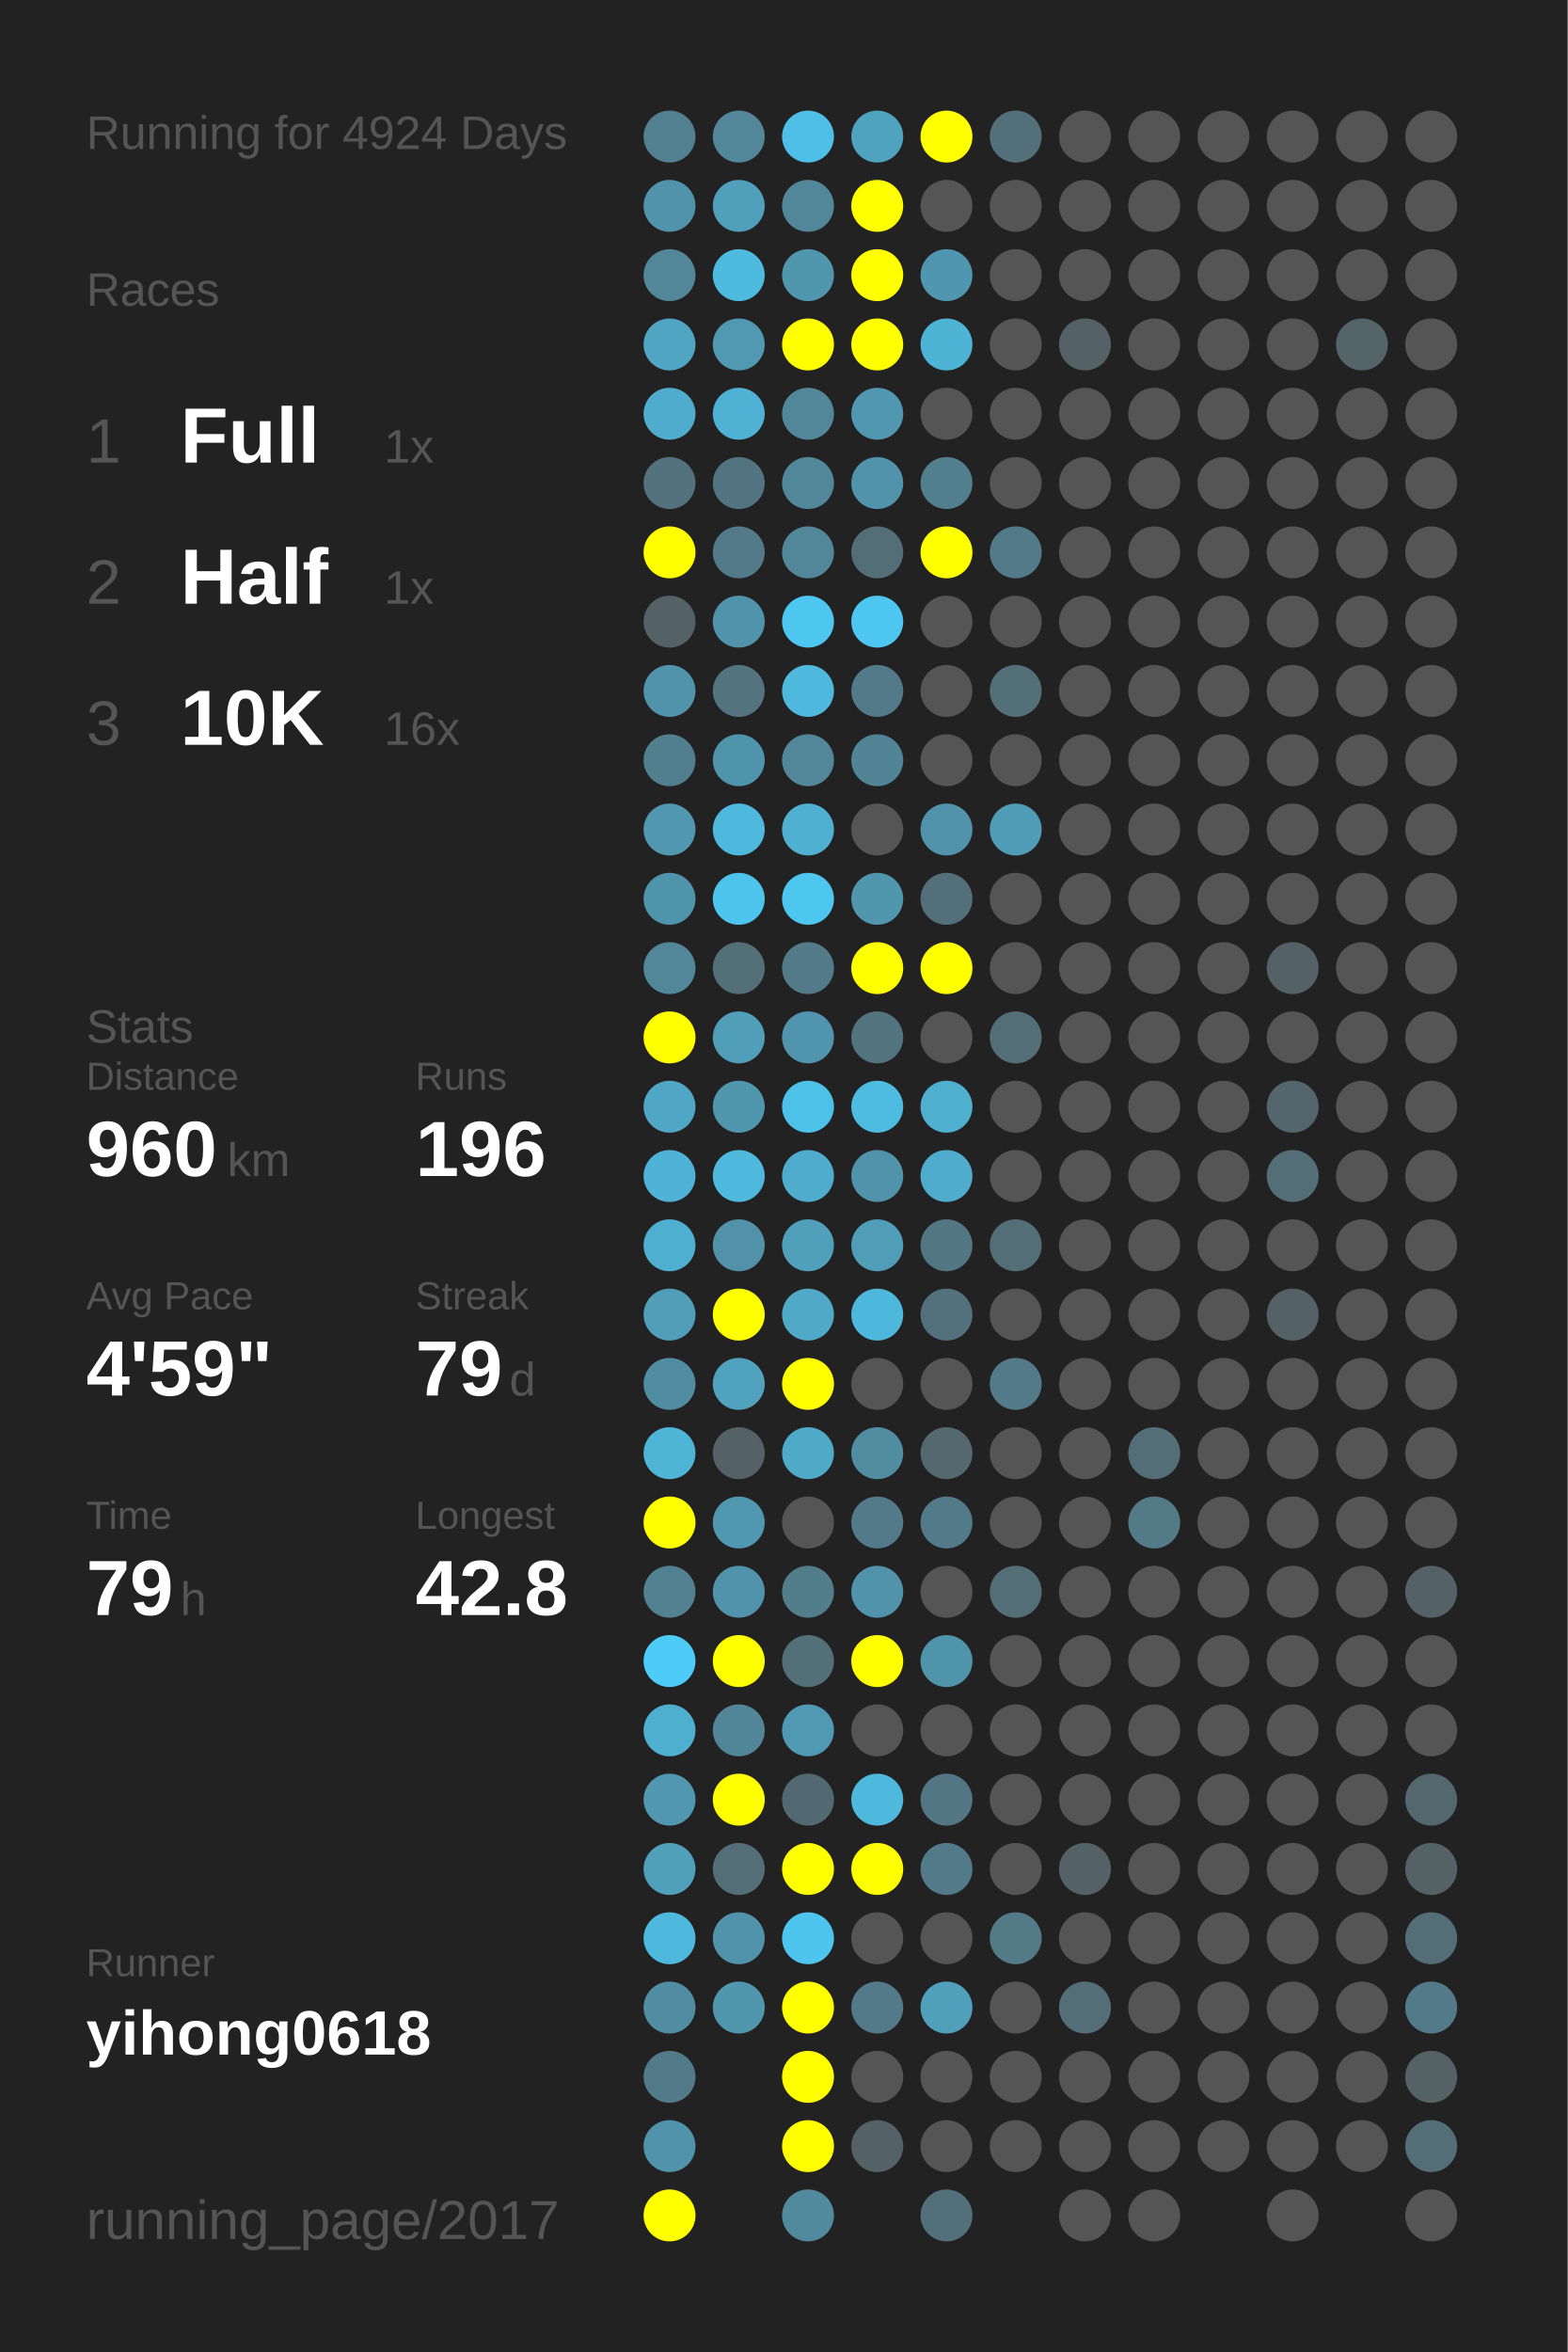
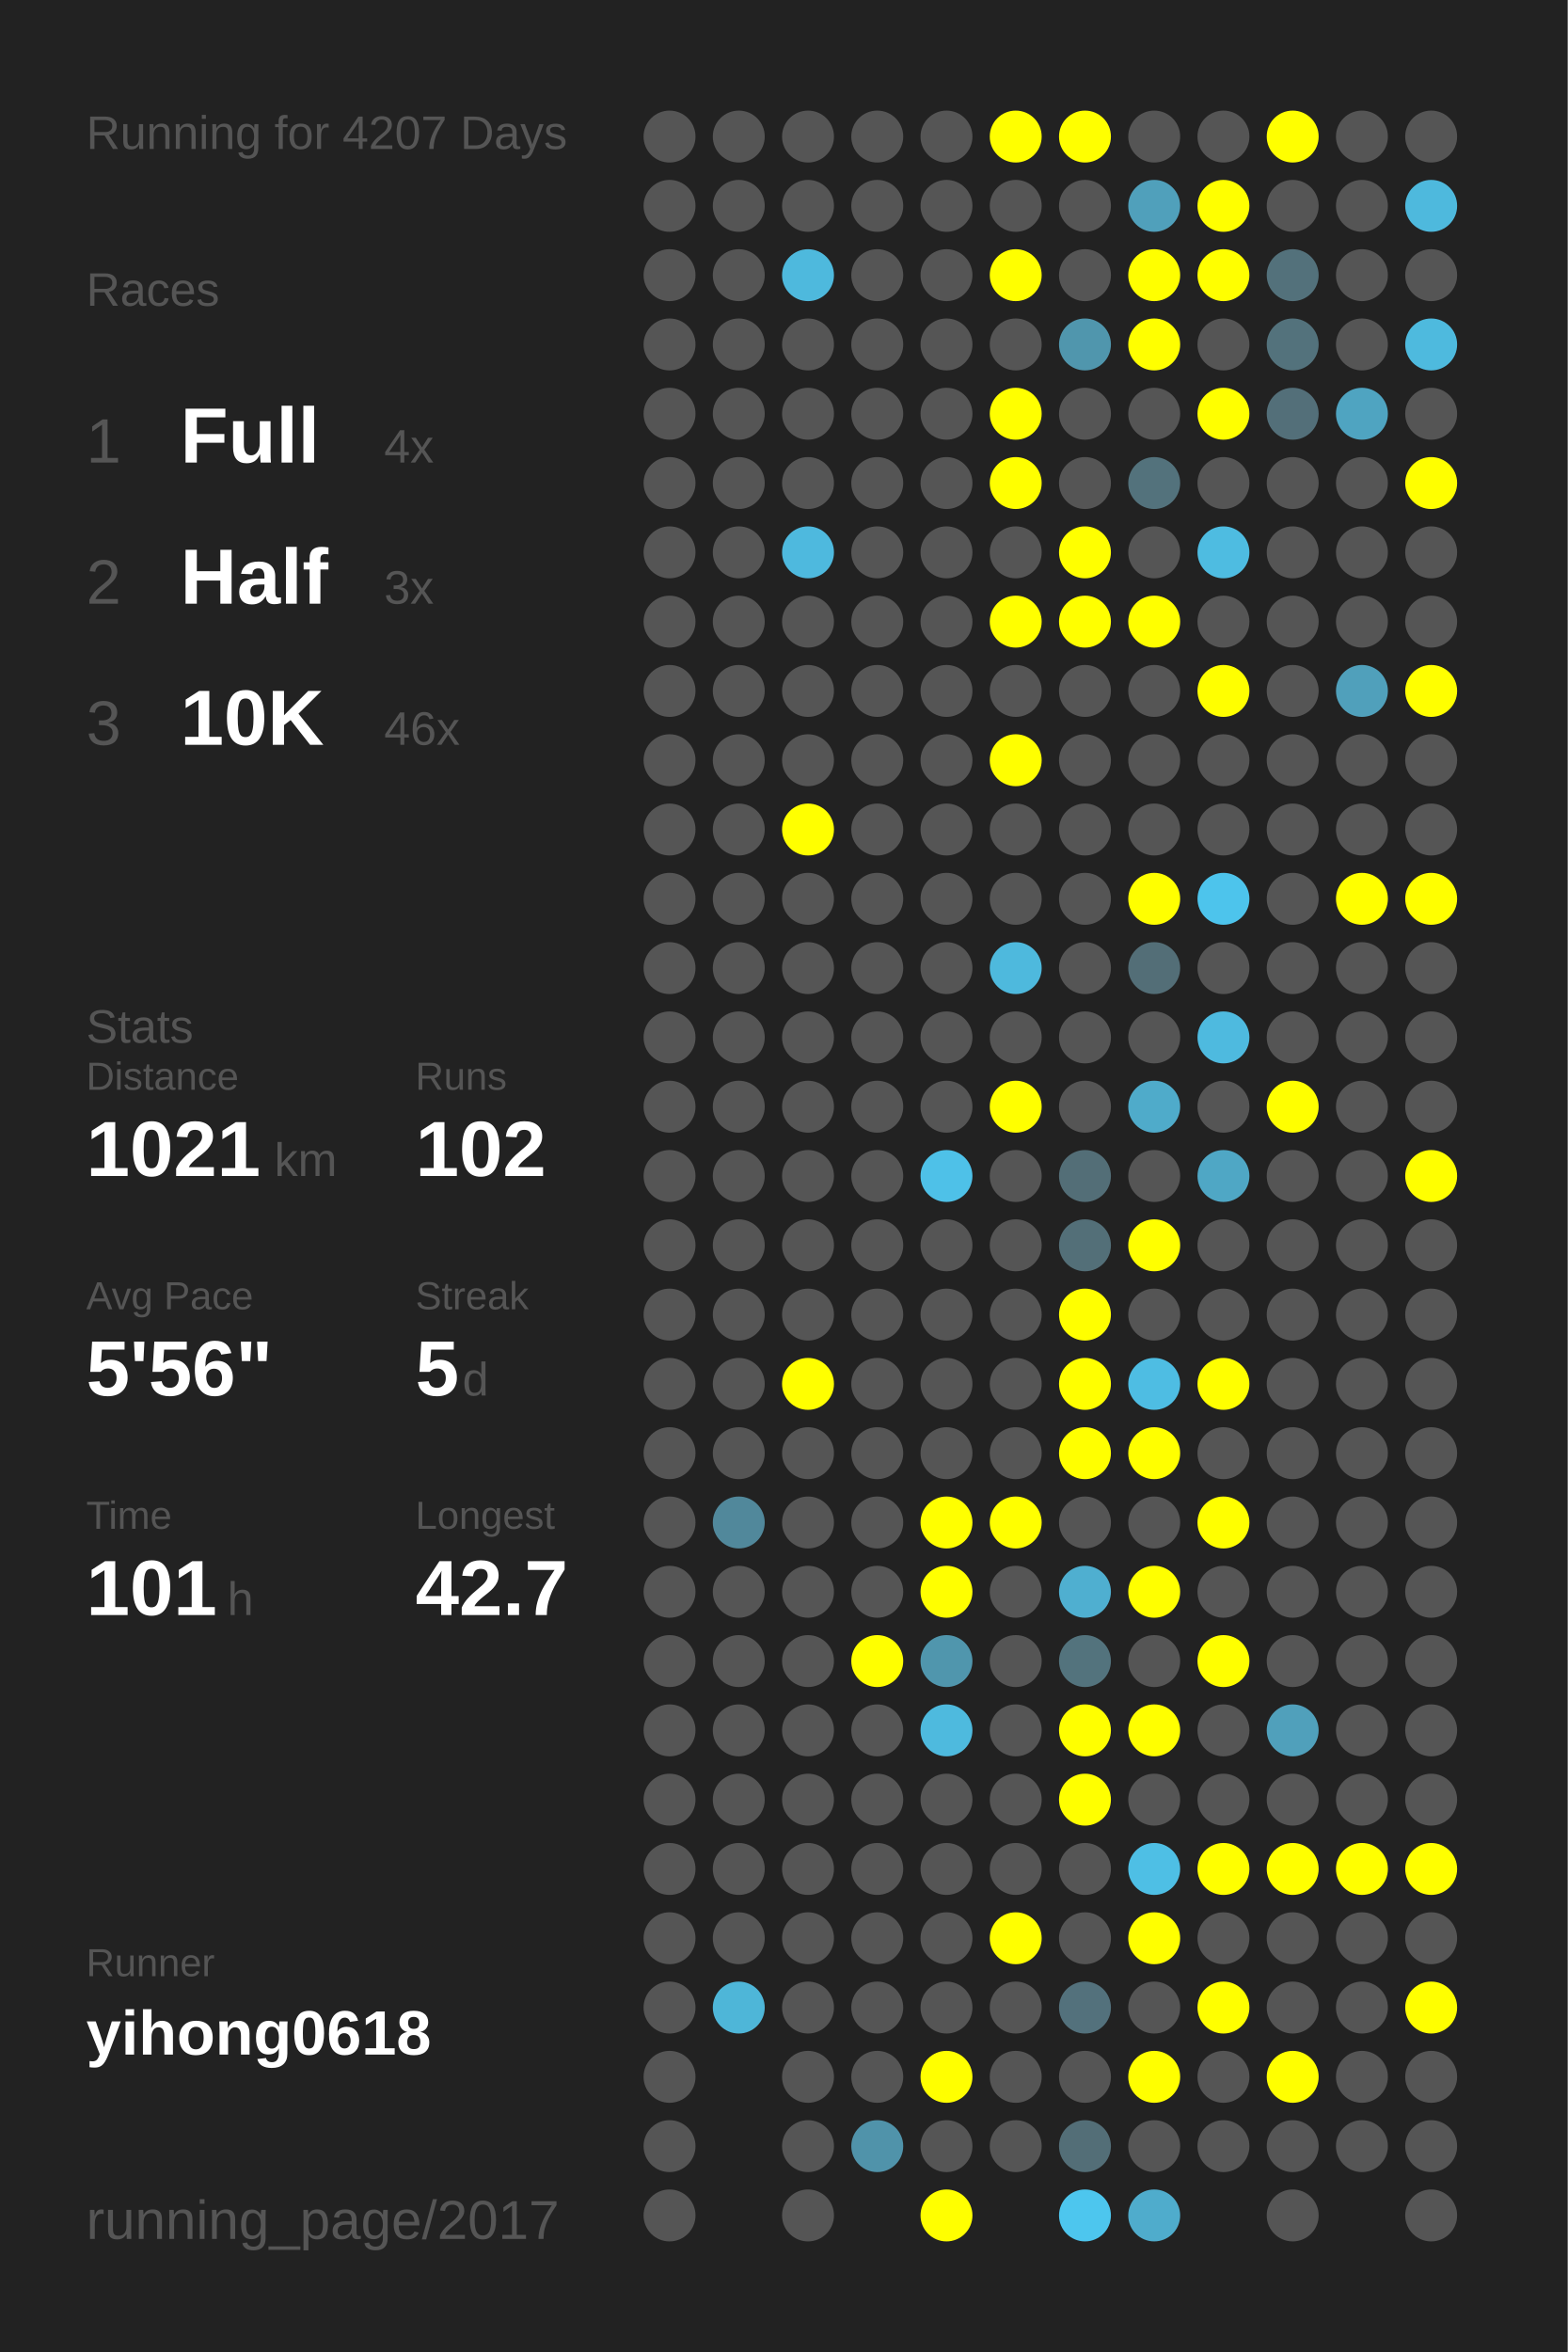
<svg xmlns="http://www.w3.org/2000/svg" baseProfile="full" height="300mm" version="1.1" viewBox="0,0,200,300" width="200mm">
  <defs />
  <rect fill="#222222" height="300" width="200" x="0" y="0" />
-   <text fill="#555555" style="font-size:6px; font-family:Arial;" x="11" y="19">Running for 4924 Days</text>
+   <text fill="#555555" style="font-size:6px; font-family:Arial;" x="11" y="19">Running for 4207 Days</text>
  <text fill="#555555" style="font-size:6px; font-family:Arial;" x="11" y="39">Races</text>
  <text fill="#555555" style="font-size:8px; font-family:Arial;" x="11" y="59">1</text>
  <text fill="#FFFFFF" style="font-size:10px; font-family:Arial; font-weight:bold;" x="23" y="59">Full</text>
-   <text fill="#555555" style="font-size:6px; font-family:Arial;" x="49" y="59">1x</text>
+   <text fill="#555555" style="font-size:6px; font-family:Arial;" x="49" y="59">4x</text>
  <text fill="#555555" style="font-size:8px; font-family:Arial;" x="11" y="77">2</text>
  <text fill="#FFFFFF" style="font-size:10px; font-family:Arial; font-weight:bold;" x="23" y="77">Half</text>
-   <text fill="#555555" style="font-size:6px; font-family:Arial;" x="49" y="77">1x</text>
+   <text fill="#555555" style="font-size:6px; font-family:Arial;" x="49" y="77">3x</text>
  <text fill="#555555" style="font-size:8px; font-family:Arial;" x="11" y="95">3</text>
  <text fill="#FFFFFF" style="font-size:10px; font-family:Arial; font-weight:bold;" x="23" y="95">10K</text>
-   <text fill="#555555" style="font-size:6px; font-family:Arial;" x="49" y="95">16x</text>
+   <text fill="#555555" style="font-size:6px; font-family:Arial;" x="49" y="95">46x</text>
  <text fill="#555555" style="font-size:6px; font-family:Arial;" x="11" y="133">Stats</text>
  <text fill="#555555" style="font-size:5px; font-family:Arial;" x="11" y="139">Distance</text>
-   <text fill="#FFFFFF" style="font-size:10px; font-family:Arial; font-weight:bold;" x="11" y="150">960</text>
-   <text fill="#555555" style="font-size:6px; font-family:Arial;" x="29" y="150">km</text>
+   <text fill="#FFFFFF" style="font-size:10px; font-family:Arial; font-weight:bold;" x="11" y="150">1021</text>
+   <text fill="#555555" style="font-size:6px; font-family:Arial;" x="35" y="150">km</text>
  <text fill="#555555" style="font-size:5px; font-family:Arial;" x="53" y="139">Runs</text>
-   <text fill="#FFFFFF" style="font-size:10px; font-family:Arial; font-weight:bold;" x="53" y="150">196</text>
+   <text fill="#FFFFFF" style="font-size:10px; font-family:Arial; font-weight:bold;" x="53" y="150">102</text>
  <text fill="#555555" style="font-size:5px; font-family:Arial;" x="11" y="167">Avg Pace</text>
-   <text fill="#FFFFFF" style="font-size:10px; font-family:Arial; font-weight:bold;" x="11" y="178">4'59"</text>
+   <text fill="#FFFFFF" style="font-size:10px; font-family:Arial; font-weight:bold;" x="11" y="178">5'56"</text>
  <text fill="#555555" style="font-size:5px; font-family:Arial;" x="53" y="167">Streak</text>
-   <text fill="#FFFFFF" style="font-size:10px; font-family:Arial; font-weight:bold;" x="53" y="178">79</text>
-   <text fill="#555555" style="font-size:6px; font-family:Arial;" x="65" y="178">d</text>
+   <text fill="#FFFFFF" style="font-size:10px; font-family:Arial; font-weight:bold;" x="53" y="178">5</text>
+   <text fill="#555555" style="font-size:6px; font-family:Arial;" x="59" y="178">d</text>
  <text fill="#555555" style="font-size:5px; font-family:Arial;" x="11" y="195">Time</text>
-   <text fill="#FFFFFF" style="font-size:10px; font-family:Arial; font-weight:bold;" x="11" y="206">79</text>
-   <text fill="#555555" style="font-size:6px; font-family:Arial;" x="23" y="206">h</text>
+   <text fill="#FFFFFF" style="font-size:10px; font-family:Arial; font-weight:bold;" x="11" y="206">101</text>
+   <text fill="#555555" style="font-size:6px; font-family:Arial;" x="29" y="206">h</text>
  <text fill="#555555" style="font-size:5px; font-family:Arial;" x="53" y="195">Longest</text>
-   <text fill="#FFFFFF" style="font-size:10px; font-family:Arial; font-weight:bold;" x="53" y="206">42.8</text>
+   <text fill="#FFFFFF" style="font-size:10px; font-family:Arial; font-weight:bold;" x="53" y="206">42.7</text>
  <text fill="#555555" style="font-size:5px; font-family:Arial;" x="11" y="252.065">Runner</text>
  <text fill="#FFFFFF" style="font-size:8px; font-family:Arial; font-weight:bold;" x="11" y="262.065">yihong0618</text>
  <text fill="#555555" style="font-size:7px; font-family:Arial;" x="11" y="285.581">running_page/2017</text>
-   <circle cx="85.417" cy="17.419" fill="#528090" r="3.312" />
-   <circle cx="85.417" cy="26.258" fill="#5093aa" r="3.312" />
-   <circle cx="85.417" cy="35.097" fill="#518799" r="3.312" />
-   <circle cx="85.417" cy="43.935" fill="#4fa5c2" r="3.312" />
-   <circle cx="85.417" cy="52.774" fill="#4faccc" r="3.312" />
-   <circle cx="85.417" cy="61.613" fill="#53727d" r="3.312" />
-   <circle cx="85.417" cy="70.452" fill="#FFFF00" r="3.312" />
-   <circle cx="85.417" cy="79.29" fill="#546166" r="3.312" />
-   <circle cx="85.417" cy="88.129" fill="#5093aa" r="3.312" />
-   <circle cx="85.417" cy="96.968" fill="#527f8e" r="3.312" />
-   <circle cx="85.417" cy="105.806" fill="#5097af" r="3.312" />
-   <circle cx="85.417" cy="114.645" fill="#5094ab" r="3.312" />
-   <circle cx="85.417" cy="123.484" fill="#518799" r="3.312" />
-   <circle cx="85.417" cy="132.323" fill="#FFFF00" r="3.312" />
-   <circle cx="85.417" cy="141.161" fill="#4fa7c5" r="3.312" />
-   <circle cx="85.417" cy="150" fill="#4eb3d6" r="3.312" />
-   <circle cx="85.417" cy="158.839" fill="#4fafd0" r="3.312" />
-   <circle cx="85.417" cy="167.677" fill="#509eb8" r="3.312" />
-   <circle cx="85.417" cy="176.516" fill="#518da2" r="3.312" />
-   <circle cx="85.417" cy="185.355" fill="#4eb5d7" r="3.312" />
-   <circle cx="85.417" cy="194.194" fill="#FFFF00" r="3.312" />
-   <circle cx="85.417" cy="203.032" fill="#528191" r="3.312" />
-   <circle cx="85.417" cy="211.871" fill="#4dccf8" r="3.312" />
-   <circle cx="85.417" cy="220.71" fill="#4fafcf" r="3.312" />
-   <circle cx="85.417" cy="229.548" fill="#5097af" r="3.312" />
-   <circle cx="85.417" cy="238.387" fill="#50a0bb" r="3.312" />
-   <circle cx="85.417" cy="247.226" fill="#4eb9dd" r="3.312" />
-   <circle cx="85.417" cy="256.065" fill="#518da2" r="3.312" />
-   <circle cx="85.417" cy="264.903" fill="#527a88" r="3.312" />
-   <circle cx="85.417" cy="273.742" fill="#5093aa" r="3.312" />
-   <circle cx="85.417" cy="282.581" fill="#FFFF00" r="3.312" />
-   <circle cx="94.25" cy="17.419" fill="#518799" r="3.312" />
-   <circle cx="94.25" cy="26.258" fill="#50a0bb" r="3.312" />
-   <circle cx="94.25" cy="35.097" fill="#4ebade" r="3.312" />
-   <circle cx="94.25" cy="43.935" fill="#5099b1" r="3.312" />
-   <circle cx="94.25" cy="52.774" fill="#4fb1d3" r="3.312" />
-   <circle cx="94.25" cy="61.613" fill="#527480" r="3.312" />
-   <circle cx="94.25" cy="70.452" fill="#527a88" r="3.312" />
-   <circle cx="94.25" cy="79.29" fill="#5093aa" r="3.312" />
-   <circle cx="94.25" cy="88.129" fill="#53737e" r="3.312" />
-   <circle cx="94.25" cy="96.968" fill="#5094ab" r="3.312" />
-   <circle cx="94.25" cy="105.806" fill="#4eb9dd" r="3.312" />
-   <circle cx="94.25" cy="114.645" fill="#4dc4ec" r="3.312" />
-   <circle cx="94.25" cy="123.484" fill="#536f78" r="3.312" />
-   <circle cx="94.25" cy="132.323" fill="#509eb8" r="3.312" />
-   <circle cx="94.25" cy="141.161" fill="#5097ae" r="3.312" />
-   <circle cx="94.25" cy="150" fill="#4eb9dd" r="3.312" />
-   <circle cx="94.25" cy="158.839" fill="#5192a8" r="3.312" />
-   <circle cx="94.25" cy="167.677" fill="#FFFF00" r="3.312" />
-   <circle cx="94.25" cy="176.516" fill="#50a2be" r="3.312" />
-   <circle cx="94.25" cy="185.355" fill="#546166" r="3.312" />
-   <circle cx="94.25" cy="194.194" fill="#5097b0" r="3.312" />
-   <circle cx="94.25" cy="203.032" fill="#5093aa" r="3.312" />
-   <circle cx="94.25" cy="211.871" fill="#FFFF00" r="3.312" />
-   <circle cx="94.25" cy="220.71" fill="#518698" r="3.312" />
-   <circle cx="94.25" cy="229.548" fill="#FFFF00" r="3.312" />
-   <circle cx="94.25" cy="238.387" fill="#536e77" r="3.312" />
-   <circle cx="94.25" cy="247.226" fill="#5093aa" r="3.312" />
-   <circle cx="94.25" cy="256.065" fill="#5096ad" r="3.312" />
-   <circle cx="103.083" cy="17.419" fill="#4ebfe6" r="3.312" />
-   <circle cx="103.083" cy="26.258" fill="#518799" r="3.312" />
-   <circle cx="103.083" cy="35.097" fill="#5096ad" r="3.312" />
-   <circle cx="103.083" cy="43.935" fill="#FFFF00" r="3.312" />
-   <circle cx="103.083" cy="52.774" fill="#518799" r="3.312" />
-   <circle cx="103.083" cy="61.613" fill="#518799" r="3.312" />
-   <circle cx="103.083" cy="70.452" fill="#518799" r="3.312" />
-   <circle cx="103.083" cy="79.29" fill="#4dc7f0" r="3.312" />
-   <circle cx="103.083" cy="88.129" fill="#4eb9dd" r="3.312" />
-   <circle cx="103.083" cy="96.968" fill="#518799" r="3.312" />
-   <circle cx="103.083" cy="105.806" fill="#4fb0d1" r="3.312" />
-   <circle cx="103.083" cy="114.645" fill="#4dc7f0" r="3.312" />
-   <circle cx="103.083" cy="123.484" fill="#527a88" r="3.312" />
-   <circle cx="103.083" cy="132.323" fill="#5095ad" r="3.312" />
-   <circle cx="103.083" cy="141.161" fill="#4dc2e9" r="3.312" />
-   <circle cx="103.083" cy="150" fill="#4faccc" r="3.312" />
-   <circle cx="103.083" cy="158.839" fill="#50a0bb" r="3.312" />
-   <circle cx="103.083" cy="167.677" fill="#4fa9c7" r="3.312" />
+   <circle cx="85.417" cy="17.419" fill="#555555" r="3.312" />
+   <circle cx="85.417" cy="26.258" fill="#555555" r="3.312" />
+   <circle cx="85.417" cy="35.097" fill="#555555" r="3.312" />
+   <circle cx="85.417" cy="43.935" fill="#555555" r="3.312" />
+   <circle cx="85.417" cy="52.774" fill="#555555" r="3.312" />
+   <circle cx="85.417" cy="61.613" fill="#555555" r="3.312" />
+   <circle cx="85.417" cy="70.452" fill="#555555" r="3.312" />
+   <circle cx="85.417" cy="79.29" fill="#555555" r="3.312" />
+   <circle cx="85.417" cy="88.129" fill="#555555" r="3.312" />
+   <circle cx="85.417" cy="96.968" fill="#555555" r="3.312" />
+   <circle cx="85.417" cy="105.806" fill="#555555" r="3.312" />
+   <circle cx="85.417" cy="114.645" fill="#555555" r="3.312" />
+   <circle cx="85.417" cy="123.484" fill="#555555" r="3.312" />
+   <circle cx="85.417" cy="132.323" fill="#555555" r="3.312" />
+   <circle cx="85.417" cy="141.161" fill="#555555" r="3.312" />
+   <circle cx="85.417" cy="150" fill="#555555" r="3.312" />
+   <circle cx="85.417" cy="158.839" fill="#555555" r="3.312" />
+   <circle cx="85.417" cy="167.677" fill="#555555" r="3.312" />
+   <circle cx="85.417" cy="176.516" fill="#555555" r="3.312" />
+   <circle cx="85.417" cy="185.355" fill="#555555" r="3.312" />
+   <circle cx="85.417" cy="194.194" fill="#555555" r="3.312" />
+   <circle cx="85.417" cy="203.032" fill="#555555" r="3.312" />
+   <circle cx="85.417" cy="211.871" fill="#555555" r="3.312" />
+   <circle cx="85.417" cy="220.71" fill="#555555" r="3.312" />
+   <circle cx="85.417" cy="229.548" fill="#555555" r="3.312" />
+   <circle cx="85.417" cy="238.387" fill="#555555" r="3.312" />
+   <circle cx="85.417" cy="247.226" fill="#555555" r="3.312" />
+   <circle cx="85.417" cy="256.065" fill="#555555" r="3.312" />
+   <circle cx="85.417" cy="264.903" fill="#555555" r="3.312" />
+   <circle cx="85.417" cy="273.742" fill="#555555" r="3.312" />
+   <circle cx="85.417" cy="282.581" fill="#555555" r="3.312" />
+   <circle cx="94.25" cy="17.419" fill="#555555" r="3.312" />
+   <circle cx="94.25" cy="26.258" fill="#555555" r="3.312" />
+   <circle cx="94.25" cy="35.097" fill="#555555" r="3.312" />
+   <circle cx="94.25" cy="43.935" fill="#555555" r="3.312" />
+   <circle cx="94.25" cy="52.774" fill="#555555" r="3.312" />
+   <circle cx="94.25" cy="61.613" fill="#555555" r="3.312" />
+   <circle cx="94.25" cy="70.452" fill="#555555" r="3.312" />
+   <circle cx="94.25" cy="79.29" fill="#555555" r="3.312" />
+   <circle cx="94.25" cy="88.129" fill="#555555" r="3.312" />
+   <circle cx="94.25" cy="96.968" fill="#555555" r="3.312" />
+   <circle cx="94.25" cy="105.806" fill="#555555" r="3.312" />
+   <circle cx="94.25" cy="114.645" fill="#555555" r="3.312" />
+   <circle cx="94.25" cy="123.484" fill="#555555" r="3.312" />
+   <circle cx="94.25" cy="132.323" fill="#555555" r="3.312" />
+   <circle cx="94.25" cy="141.161" fill="#555555" r="3.312" />
+   <circle cx="94.25" cy="150" fill="#555555" r="3.312" />
+   <circle cx="94.25" cy="158.839" fill="#555555" r="3.312" />
+   <circle cx="94.25" cy="167.677" fill="#555555" r="3.312" />
+   <circle cx="94.25" cy="176.516" fill="#555555" r="3.312" />
+   <circle cx="94.25" cy="185.355" fill="#555555" r="3.312" />
+   <circle cx="94.25" cy="194.194" fill="#51889b" r="3.312" />
+   <circle cx="94.25" cy="203.032" fill="#555555" r="3.312" />
+   <circle cx="94.25" cy="211.871" fill="#555555" r="3.312" />
+   <circle cx="94.25" cy="220.71" fill="#555555" r="3.312" />
+   <circle cx="94.25" cy="229.548" fill="#555555" r="3.312" />
+   <circle cx="94.25" cy="238.387" fill="#555555" r="3.312" />
+   <circle cx="94.25" cy="247.226" fill="#555555" r="3.312" />
+   <circle cx="94.25" cy="256.065" fill="#4eb6d8" r="3.312" />
+   <circle cx="103.083" cy="17.419" fill="#555555" r="3.312" />
+   <circle cx="103.083" cy="26.258" fill="#555555" r="3.312" />
+   <circle cx="103.083" cy="35.097" fill="#4eb9dd" r="3.312" />
+   <circle cx="103.083" cy="43.935" fill="#555555" r="3.312" />
+   <circle cx="103.083" cy="52.774" fill="#555555" r="3.312" />
+   <circle cx="103.083" cy="61.613" fill="#555555" r="3.312" />
+   <circle cx="103.083" cy="70.452" fill="#4eb9de" r="3.312" />
+   <circle cx="103.083" cy="79.29" fill="#555555" r="3.312" />
+   <circle cx="103.083" cy="88.129" fill="#555555" r="3.312" />
+   <circle cx="103.083" cy="96.968" fill="#555555" r="3.312" />
+   <circle cx="103.083" cy="105.806" fill="#FFFF00" r="3.312" />
+   <circle cx="103.083" cy="114.645" fill="#555555" r="3.312" />
+   <circle cx="103.083" cy="123.484" fill="#555555" r="3.312" />
+   <circle cx="103.083" cy="132.323" fill="#555555" r="3.312" />
+   <circle cx="103.083" cy="141.161" fill="#555555" r="3.312" />
+   <circle cx="103.083" cy="150" fill="#555555" r="3.312" />
+   <circle cx="103.083" cy="158.839" fill="#555555" r="3.312" />
+   <circle cx="103.083" cy="167.677" fill="#555555" r="3.312" />
  <circle cx="103.083" cy="176.516" fill="#FFFF00" r="3.312" />
-   <circle cx="103.083" cy="185.355" fill="#4faac8" r="3.312" />
+   <circle cx="103.083" cy="185.355" fill="#555555" r="3.312" />
  <circle cx="103.083" cy="194.194" fill="#555555" r="3.312" />
-   <circle cx="103.083" cy="203.032" fill="#527d8b" r="3.312" />
-   <circle cx="103.083" cy="211.871" fill="#536f78" r="3.312" />
-   <circle cx="103.083" cy="220.71" fill="#5099b2" r="3.312" />
-   <circle cx="103.083" cy="229.548" fill="#536971" r="3.312" />
-   <circle cx="103.083" cy="238.387" fill="#FFFF00" r="3.312" />
-   <circle cx="103.083" cy="247.226" fill="#4dc5ee" r="3.312" />
-   <circle cx="103.083" cy="256.065" fill="#FFFF00" r="3.312" />
-   <circle cx="103.083" cy="264.903" fill="#FFFF00" r="3.312" />
-   <circle cx="103.083" cy="273.742" fill="#FFFF00" r="3.312" />
-   <circle cx="103.083" cy="282.581" fill="#518a9d" r="3.312" />
-   <circle cx="111.917" cy="17.419" fill="#4fa3bf" r="3.312" />
-   <circle cx="111.917" cy="26.258" fill="#FFFF00" r="3.312" />
-   <circle cx="111.917" cy="35.097" fill="#FFFF00" r="3.312" />
-   <circle cx="111.917" cy="43.935" fill="#FFFF00" r="3.312" />
-   <circle cx="111.917" cy="52.774" fill="#5097af" r="3.312" />
-   <circle cx="111.917" cy="61.613" fill="#5093aa" r="3.312" />
-   <circle cx="111.917" cy="70.452" fill="#536e77" r="3.312" />
-   <circle cx="111.917" cy="79.29" fill="#4dc7f1" r="3.312" />
-   <circle cx="111.917" cy="88.129" fill="#527a88" r="3.312" />
-   <circle cx="111.917" cy="96.968" fill="#518495" r="3.312" />
+   <circle cx="103.083" cy="203.032" fill="#555555" r="3.312" />
+   <circle cx="103.083" cy="211.871" fill="#555555" r="3.312" />
+   <circle cx="103.083" cy="220.71" fill="#555555" r="3.312" />
+   <circle cx="103.083" cy="229.548" fill="#555555" r="3.312" />
+   <circle cx="103.083" cy="238.387" fill="#555555" r="3.312" />
+   <circle cx="103.083" cy="247.226" fill="#555555" r="3.312" />
+   <circle cx="103.083" cy="256.065" fill="#555555" r="3.312" />
+   <circle cx="103.083" cy="264.903" fill="#555555" r="3.312" />
+   <circle cx="103.083" cy="273.742" fill="#555555" r="3.312" />
+   <circle cx="103.083" cy="282.581" fill="#555555" r="3.312" />
+   <circle cx="111.917" cy="17.419" fill="#555555" r="3.312" />
+   <circle cx="111.917" cy="26.258" fill="#555555" r="3.312" />
+   <circle cx="111.917" cy="35.097" fill="#555555" r="3.312" />
+   <circle cx="111.917" cy="43.935" fill="#555555" r="3.312" />
+   <circle cx="111.917" cy="52.774" fill="#555555" r="3.312" />
+   <circle cx="111.917" cy="61.613" fill="#555555" r="3.312" />
+   <circle cx="111.917" cy="70.452" fill="#555555" r="3.312" />
+   <circle cx="111.917" cy="79.29" fill="#555555" r="3.312" />
+   <circle cx="111.917" cy="88.129" fill="#555555" r="3.312" />
+   <circle cx="111.917" cy="96.968" fill="#555555" r="3.312" />
  <circle cx="111.917" cy="105.806" fill="#555555" r="3.312" />
-   <circle cx="111.917" cy="114.645" fill="#5096ad" r="3.312" />
-   <circle cx="111.917" cy="123.484" fill="#FFFF00" r="3.312" />
-   <circle cx="111.917" cy="132.323" fill="#52747f" r="3.312" />
-   <circle cx="111.917" cy="141.161" fill="#4ebbe0" r="3.312" />
-   <circle cx="111.917" cy="150" fill="#5093aa" r="3.312" />
-   <circle cx="111.917" cy="158.839" fill="#509db7" r="3.312" />
-   <circle cx="111.917" cy="167.677" fill="#4eb8dc" r="3.312" />
+   <circle cx="111.917" cy="114.645" fill="#555555" r="3.312" />
+   <circle cx="111.917" cy="123.484" fill="#555555" r="3.312" />
+   <circle cx="111.917" cy="132.323" fill="#555555" r="3.312" />
+   <circle cx="111.917" cy="141.161" fill="#555555" r="3.312" />
+   <circle cx="111.917" cy="150" fill="#555555" r="3.312" />
+   <circle cx="111.917" cy="158.839" fill="#555555" r="3.312" />
+   <circle cx="111.917" cy="167.677" fill="#555555" r="3.312" />
  <circle cx="111.917" cy="176.516" fill="#555555" r="3.312" />
-   <circle cx="111.917" cy="185.355" fill="#518da1" r="3.312" />
-   <circle cx="111.917" cy="194.194" fill="#527a88" r="3.312" />
-   <circle cx="111.917" cy="203.032" fill="#5093aa" r="3.312" />
+   <circle cx="111.917" cy="185.355" fill="#555555" r="3.312" />
+   <circle cx="111.917" cy="194.194" fill="#555555" r="3.312" />
+   <circle cx="111.917" cy="203.032" fill="#555555" r="3.312" />
  <circle cx="111.917" cy="211.871" fill="#FFFF00" r="3.312" />
  <circle cx="111.917" cy="220.71" fill="#555555" r="3.312" />
-   <circle cx="111.917" cy="229.548" fill="#4eb9dd" r="3.312" />
-   <circle cx="111.917" cy="238.387" fill="#FFFF00" r="3.312" />
+   <circle cx="111.917" cy="229.548" fill="#555555" r="3.312" />
+   <circle cx="111.917" cy="238.387" fill="#555555" r="3.312" />
  <circle cx="111.917" cy="247.226" fill="#555555" r="3.312" />
-   <circle cx="111.917" cy="256.065" fill="#527a88" r="3.312" />
+   <circle cx="111.917" cy="256.065" fill="#555555" r="3.312" />
  <circle cx="111.917" cy="264.903" fill="#555555" r="3.312" />
-   <circle cx="111.917" cy="273.742" fill="#546166" r="3.312" />
-   <circle cx="120.75" cy="17.419" fill="#FFFF00" r="3.312" />
+   <circle cx="111.917" cy="273.742" fill="#5093aa" r="3.312" />
+   <circle cx="120.75" cy="17.419" fill="#555555" r="3.312" />
  <circle cx="120.75" cy="26.258" fill="#555555" r="3.312" />
-   <circle cx="120.75" cy="35.097" fill="#5096ae" r="3.312" />
-   <circle cx="120.75" cy="43.935" fill="#4eb4d6" r="3.312" />
+   <circle cx="120.75" cy="35.097" fill="#555555" r="3.312" />
+   <circle cx="120.75" cy="43.935" fill="#555555" r="3.312" />
  <circle cx="120.75" cy="52.774" fill="#555555" r="3.312" />
-   <circle cx="120.75" cy="61.613" fill="#527f8e" r="3.312" />
-   <circle cx="120.75" cy="70.452" fill="#FFFF00" r="3.312" />
+   <circle cx="120.75" cy="61.613" fill="#555555" r="3.312" />
+   <circle cx="120.75" cy="70.452" fill="#555555" r="3.312" />
  <circle cx="120.75" cy="79.29" fill="#555555" r="3.312" />
  <circle cx="120.75" cy="88.129" fill="#555555" r="3.312" />
  <circle cx="120.75" cy="96.968" fill="#555555" r="3.312" />
-   <circle cx="120.75" cy="105.806" fill="#5093aa" r="3.312" />
-   <circle cx="120.75" cy="114.645" fill="#53707a" r="3.312" />
-   <circle cx="120.75" cy="123.484" fill="#FFFF00" r="3.312" />
+   <circle cx="120.75" cy="105.806" fill="#555555" r="3.312" />
+   <circle cx="120.75" cy="114.645" fill="#555555" r="3.312" />
+   <circle cx="120.75" cy="123.484" fill="#555555" r="3.312" />
  <circle cx="120.75" cy="132.323" fill="#555555" r="3.312" />
-   <circle cx="120.75" cy="141.161" fill="#4fafcf" r="3.312" />
-   <circle cx="120.75" cy="150" fill="#4faccc" r="3.312" />
-   <circle cx="120.75" cy="158.839" fill="#527682" r="3.312" />
-   <circle cx="120.75" cy="167.677" fill="#53717c" r="3.312" />
+   <circle cx="120.75" cy="141.161" fill="#555555" r="3.312" />
+   <circle cx="120.75" cy="150" fill="#4ec1e8" r="3.312" />
+   <circle cx="120.75" cy="158.839" fill="#555555" r="3.312" />
+   <circle cx="120.75" cy="167.677" fill="#555555" r="3.312" />
  <circle cx="120.75" cy="176.516" fill="#555555" r="3.312" />
-   <circle cx="120.75" cy="185.355" fill="#53686f" r="3.312" />
-   <circle cx="120.75" cy="194.194" fill="#527a88" r="3.312" />
-   <circle cx="120.75" cy="203.032" fill="#555555" r="3.312" />
-   <circle cx="120.75" cy="211.871" fill="#5094aa" r="3.312" />
-   <circle cx="120.75" cy="220.71" fill="#555555" r="3.312" />
-   <circle cx="120.75" cy="229.548" fill="#527683" r="3.312" />
-   <circle cx="120.75" cy="238.387" fill="#527a88" r="3.312" />
+   <circle cx="120.75" cy="185.355" fill="#555555" r="3.312" />
+   <circle cx="120.75" cy="194.194" fill="#FFFF00" r="3.312" />
+   <circle cx="120.75" cy="203.032" fill="#FFFF00" r="3.312" />
+   <circle cx="120.75" cy="211.871" fill="#5096ad" r="3.312" />
+   <circle cx="120.75" cy="220.71" fill="#4ebade" r="3.312" />
+   <circle cx="120.75" cy="229.548" fill="#555555" r="3.312" />
+   <circle cx="120.75" cy="238.387" fill="#555555" r="3.312" />
  <circle cx="120.75" cy="247.226" fill="#555555" r="3.312" />
-   <circle cx="120.75" cy="256.065" fill="#50a0bb" r="3.312" />
-   <circle cx="120.75" cy="264.903" fill="#555555" r="3.312" />
+   <circle cx="120.75" cy="256.065" fill="#555555" r="3.312" />
+   <circle cx="120.75" cy="264.903" fill="#FFFF00" r="3.312" />
  <circle cx="120.75" cy="273.742" fill="#555555" r="3.312" />
-   <circle cx="120.75" cy="282.581" fill="#53707a" r="3.312" />
-   <circle cx="129.583" cy="17.419" fill="#536f79" r="3.312" />
+   <circle cx="120.75" cy="282.581" fill="#FFFF00" r="3.312" />
+   <circle cx="129.583" cy="17.419" fill="#FFFF00" r="3.312" />
  <circle cx="129.583" cy="26.258" fill="#555555" r="3.312" />
-   <circle cx="129.583" cy="35.097" fill="#555555" r="3.312" />
+   <circle cx="129.583" cy="35.097" fill="#FFFF00" r="3.312" />
  <circle cx="129.583" cy="43.935" fill="#555555" r="3.312" />
-   <circle cx="129.583" cy="52.774" fill="#555555" r="3.312" />
-   <circle cx="129.583" cy="61.613" fill="#555555" r="3.312" />
-   <circle cx="129.583" cy="70.452" fill="#527a88" r="3.312" />
-   <circle cx="129.583" cy="79.29" fill="#555555" r="3.312" />
-   <circle cx="129.583" cy="88.129" fill="#536f78" r="3.312" />
-   <circle cx="129.583" cy="96.968" fill="#555555" r="3.312" />
-   <circle cx="129.583" cy="105.806" fill="#509bb5" r="3.312" />
+   <circle cx="129.583" cy="52.774" fill="#FFFF00" r="3.312" />
+   <circle cx="129.583" cy="61.613" fill="#FFFF00" r="3.312" />
+   <circle cx="129.583" cy="70.452" fill="#555555" r="3.312" />
+   <circle cx="129.583" cy="79.29" fill="#FFFF00" r="3.312" />
+   <circle cx="129.583" cy="88.129" fill="#555555" r="3.312" />
+   <circle cx="129.583" cy="96.968" fill="#FFFF00" r="3.312" />
+   <circle cx="129.583" cy="105.806" fill="#555555" r="3.312" />
  <circle cx="129.583" cy="114.645" fill="#555555" r="3.312" />
-   <circle cx="129.583" cy="123.484" fill="#555555" r="3.312" />
-   <circle cx="129.583" cy="132.323" fill="#536e77" r="3.312" />
-   <circle cx="129.583" cy="141.161" fill="#555555" r="3.312" />
+   <circle cx="129.583" cy="123.484" fill="#4eb9dd" r="3.312" />
+   <circle cx="129.583" cy="132.323" fill="#555555" r="3.312" />
+   <circle cx="129.583" cy="141.161" fill="#FFFF00" r="3.312" />
  <circle cx="129.583" cy="150" fill="#555555" r="3.312" />
-   <circle cx="129.583" cy="158.839" fill="#536e77" r="3.312" />
+   <circle cx="129.583" cy="158.839" fill="#555555" r="3.312" />
  <circle cx="129.583" cy="167.677" fill="#555555" r="3.312" />
-   <circle cx="129.583" cy="176.516" fill="#527a88" r="3.312" />
+   <circle cx="129.583" cy="176.516" fill="#555555" r="3.312" />
  <circle cx="129.583" cy="185.355" fill="#555555" r="3.312" />
-   <circle cx="129.583" cy="194.194" fill="#555555" r="3.312" />
-   <circle cx="129.583" cy="203.032" fill="#536e77" r="3.312" />
+   <circle cx="129.583" cy="194.194" fill="#FFFF00" r="3.312" />
+   <circle cx="129.583" cy="203.032" fill="#555555" r="3.312" />
  <circle cx="129.583" cy="211.871" fill="#555555" r="3.312" />
  <circle cx="129.583" cy="220.71" fill="#555555" r="3.312" />
  <circle cx="129.583" cy="229.548" fill="#555555" r="3.312" />
  <circle cx="129.583" cy="238.387" fill="#555555" r="3.312" />
-   <circle cx="129.583" cy="247.226" fill="#527a87" r="3.312" />
+   <circle cx="129.583" cy="247.226" fill="#FFFF00" r="3.312" />
  <circle cx="129.583" cy="256.065" fill="#555555" r="3.312" />
  <circle cx="129.583" cy="264.903" fill="#555555" r="3.312" />
  <circle cx="129.583" cy="273.742" fill="#555555" r="3.312" />
-   <circle cx="138.417" cy="17.419" fill="#555555" r="3.312" />
+   <circle cx="138.417" cy="17.419" fill="#FFFF00" r="3.312" />
  <circle cx="138.417" cy="26.258" fill="#555555" r="3.312" />
  <circle cx="138.417" cy="35.097" fill="#555555" r="3.312" />
-   <circle cx="138.417" cy="43.935" fill="#546166" r="3.312" />
+   <circle cx="138.417" cy="43.935" fill="#5096ad" r="3.312" />
  <circle cx="138.417" cy="52.774" fill="#555555" r="3.312" />
  <circle cx="138.417" cy="61.613" fill="#555555" r="3.312" />
-   <circle cx="138.417" cy="70.452" fill="#555555" r="3.312" />
-   <circle cx="138.417" cy="79.29" fill="#555555" r="3.312" />
+   <circle cx="138.417" cy="70.452" fill="#FFFF00" r="3.312" />
+   <circle cx="138.417" cy="79.29" fill="#FFFF00" r="3.312" />
  <circle cx="138.417" cy="88.129" fill="#555555" r="3.312" />
  <circle cx="138.417" cy="96.968" fill="#555555" r="3.312" />
  <circle cx="138.417" cy="105.806" fill="#555555" r="3.312" />
  <circle cx="138.417" cy="114.645" fill="#555555" r="3.312" />
  <circle cx="138.417" cy="123.484" fill="#555555" r="3.312" />
  <circle cx="138.417" cy="132.323" fill="#555555" r="3.312" />
  <circle cx="138.417" cy="141.161" fill="#555555" r="3.312" />
-   <circle cx="138.417" cy="150" fill="#555555" r="3.312" />
-   <circle cx="138.417" cy="158.839" fill="#555555" r="3.312" />
-   <circle cx="138.417" cy="167.677" fill="#555555" r="3.312" />
-   <circle cx="138.417" cy="176.516" fill="#555555" r="3.312" />
-   <circle cx="138.417" cy="185.355" fill="#555555" r="3.312" />
+   <circle cx="138.417" cy="150" fill="#536e77" r="3.312" />
+   <circle cx="138.417" cy="158.839" fill="#536f78" r="3.312" />
+   <circle cx="138.417" cy="167.677" fill="#FFFF00" r="3.312" />
+   <circle cx="138.417" cy="176.516" fill="#FFFF00" r="3.312" />
+   <circle cx="138.417" cy="185.355" fill="#FFFF00" r="3.312" />
  <circle cx="138.417" cy="194.194" fill="#555555" r="3.312" />
-   <circle cx="138.417" cy="203.032" fill="#555555" r="3.312" />
-   <circle cx="138.417" cy="211.871" fill="#555555" r="3.312" />
-   <circle cx="138.417" cy="220.71" fill="#555555" r="3.312" />
-   <circle cx="138.417" cy="229.548" fill="#555555" r="3.312" />
-   <circle cx="138.417" cy="238.387" fill="#546166" r="3.312" />
+   <circle cx="138.417" cy="203.032" fill="#4fafd0" r="3.312" />
+   <circle cx="138.417" cy="211.871" fill="#53737d" r="3.312" />
+   <circle cx="138.417" cy="220.71" fill="#FFFF00" r="3.312" />
+   <circle cx="138.417" cy="229.548" fill="#FFFF00" r="3.312" />
+   <circle cx="138.417" cy="238.387" fill="#555555" r="3.312" />
  <circle cx="138.417" cy="247.226" fill="#555555" r="3.312" />
-   <circle cx="138.417" cy="256.065" fill="#536e77" r="3.312" />
+   <circle cx="138.417" cy="256.065" fill="#53717c" r="3.312" />
  <circle cx="138.417" cy="264.903" fill="#555555" r="3.312" />
-   <circle cx="138.417" cy="273.742" fill="#555555" r="3.312" />
-   <circle cx="138.417" cy="282.581" fill="#555555" r="3.312" />
+   <circle cx="138.417" cy="273.742" fill="#536e77" r="3.312" />
+   <circle cx="138.417" cy="282.581" fill="#4dc6ee" r="3.312" />
  <circle cx="147.25" cy="17.419" fill="#555555" r="3.312" />
-   <circle cx="147.25" cy="26.258" fill="#555555" r="3.312" />
-   <circle cx="147.25" cy="35.097" fill="#555555" r="3.312" />
-   <circle cx="147.25" cy="43.935" fill="#555555" r="3.312" />
+   <circle cx="147.25" cy="26.258" fill="#50a0bb" r="3.312" />
+   <circle cx="147.25" cy="35.097" fill="#FFFF00" r="3.312" />
+   <circle cx="147.25" cy="43.935" fill="#FFFF00" r="3.312" />
  <circle cx="147.25" cy="52.774" fill="#555555" r="3.312" />
-   <circle cx="147.25" cy="61.613" fill="#555555" r="3.312" />
+   <circle cx="147.25" cy="61.613" fill="#53727c" r="3.312" />
  <circle cx="147.25" cy="70.452" fill="#555555" r="3.312" />
-   <circle cx="147.25" cy="79.29" fill="#555555" r="3.312" />
+   <circle cx="147.25" cy="79.29" fill="#FFFF00" r="3.312" />
  <circle cx="147.25" cy="88.129" fill="#555555" r="3.312" />
  <circle cx="147.25" cy="96.968" fill="#555555" r="3.312" />
  <circle cx="147.25" cy="105.806" fill="#555555" r="3.312" />
-   <circle cx="147.25" cy="114.645" fill="#555555" r="3.312" />
-   <circle cx="147.25" cy="123.484" fill="#555555" r="3.312" />
+   <circle cx="147.25" cy="114.645" fill="#FFFF00" r="3.312" />
+   <circle cx="147.25" cy="123.484" fill="#536e77" r="3.312" />
  <circle cx="147.25" cy="132.323" fill="#555555" r="3.312" />
-   <circle cx="147.25" cy="141.161" fill="#555555" r="3.312" />
+   <circle cx="147.25" cy="141.161" fill="#4fabca" r="3.312" />
  <circle cx="147.25" cy="150" fill="#555555" r="3.312" />
-   <circle cx="147.25" cy="158.839" fill="#555555" r="3.312" />
+   <circle cx="147.25" cy="158.839" fill="#FFFF00" r="3.312" />
  <circle cx="147.25" cy="167.677" fill="#555555" r="3.312" />
-   <circle cx="147.25" cy="176.516" fill="#555555" r="3.312" />
-   <circle cx="147.25" cy="185.355" fill="#536e77" r="3.312" />
-   <circle cx="147.25" cy="194.194" fill="#527a87" r="3.312" />
-   <circle cx="147.25" cy="203.032" fill="#555555" r="3.312" />
+   <circle cx="147.25" cy="176.516" fill="#4ebde3" r="3.312" />
+   <circle cx="147.25" cy="185.355" fill="#FFFF00" r="3.312" />
+   <circle cx="147.25" cy="194.194" fill="#555555" r="3.312" />
+   <circle cx="147.25" cy="203.032" fill="#FFFF00" r="3.312" />
  <circle cx="147.25" cy="211.871" fill="#555555" r="3.312" />
-   <circle cx="147.25" cy="220.71" fill="#555555" r="3.312" />
+   <circle cx="147.25" cy="220.71" fill="#FFFF00" r="3.312" />
  <circle cx="147.25" cy="229.548" fill="#555555" r="3.312" />
-   <circle cx="147.25" cy="238.387" fill="#555555" r="3.312" />
-   <circle cx="147.25" cy="247.226" fill="#555555" r="3.312" />
+   <circle cx="147.25" cy="238.387" fill="#4ebfe5" r="3.312" />
+   <circle cx="147.25" cy="247.226" fill="#FFFF00" r="3.312" />
  <circle cx="147.25" cy="256.065" fill="#555555" r="3.312" />
-   <circle cx="147.25" cy="264.903" fill="#555555" r="3.312" />
+   <circle cx="147.25" cy="264.903" fill="#FFFF00" r="3.312" />
  <circle cx="147.25" cy="273.742" fill="#555555" r="3.312" />
-   <circle cx="147.25" cy="282.581" fill="#555555" r="3.312" />
+   <circle cx="147.25" cy="282.581" fill="#4faccc" r="3.312" />
  <circle cx="156.083" cy="17.419" fill="#555555" r="3.312" />
-   <circle cx="156.083" cy="26.258" fill="#555555" r="3.312" />
-   <circle cx="156.083" cy="35.097" fill="#555555" r="3.312" />
+   <circle cx="156.083" cy="26.258" fill="#FFFF00" r="3.312" />
+   <circle cx="156.083" cy="35.097" fill="#FFFF00" r="3.312" />
  <circle cx="156.083" cy="43.935" fill="#555555" r="3.312" />
-   <circle cx="156.083" cy="52.774" fill="#555555" r="3.312" />
+   <circle cx="156.083" cy="52.774" fill="#FFFF00" r="3.312" />
  <circle cx="156.083" cy="61.613" fill="#555555" r="3.312" />
-   <circle cx="156.083" cy="70.452" fill="#555555" r="3.312" />
+   <circle cx="156.083" cy="70.452" fill="#4ebce1" r="3.312" />
  <circle cx="156.083" cy="79.29" fill="#555555" r="3.312" />
-   <circle cx="156.083" cy="88.129" fill="#555555" r="3.312" />
+   <circle cx="156.083" cy="88.129" fill="#FFFF00" r="3.312" />
  <circle cx="156.083" cy="96.968" fill="#555555" r="3.312" />
  <circle cx="156.083" cy="105.806" fill="#555555" r="3.312" />
-   <circle cx="156.083" cy="114.645" fill="#555555" r="3.312" />
+   <circle cx="156.083" cy="114.645" fill="#4dc4ec" r="3.312" />
  <circle cx="156.083" cy="123.484" fill="#555555" r="3.312" />
-   <circle cx="156.083" cy="132.323" fill="#555555" r="3.312" />
+   <circle cx="156.083" cy="132.323" fill="#4ebadf" r="3.312" />
  <circle cx="156.083" cy="141.161" fill="#555555" r="3.312" />
-   <circle cx="156.083" cy="150" fill="#555555" r="3.312" />
+   <circle cx="156.083" cy="150" fill="#4fa7c5" r="3.312" />
  <circle cx="156.083" cy="158.839" fill="#555555" r="3.312" />
  <circle cx="156.083" cy="167.677" fill="#555555" r="3.312" />
-   <circle cx="156.083" cy="176.516" fill="#555555" r="3.312" />
+   <circle cx="156.083" cy="176.516" fill="#FFFF00" r="3.312" />
  <circle cx="156.083" cy="185.355" fill="#555555" r="3.312" />
-   <circle cx="156.083" cy="194.194" fill="#555555" r="3.312" />
+   <circle cx="156.083" cy="194.194" fill="#FFFF00" r="3.312" />
  <circle cx="156.083" cy="203.032" fill="#555555" r="3.312" />
-   <circle cx="156.083" cy="211.871" fill="#555555" r="3.312" />
+   <circle cx="156.083" cy="211.871" fill="#FFFF00" r="3.312" />
  <circle cx="156.083" cy="220.71" fill="#555555" r="3.312" />
  <circle cx="156.083" cy="229.548" fill="#555555" r="3.312" />
-   <circle cx="156.083" cy="238.387" fill="#555555" r="3.312" />
+   <circle cx="156.083" cy="238.387" fill="#FFFF00" r="3.312" />
  <circle cx="156.083" cy="247.226" fill="#555555" r="3.312" />
-   <circle cx="156.083" cy="256.065" fill="#555555" r="3.312" />
+   <circle cx="156.083" cy="256.065" fill="#FFFF00" r="3.312" />
  <circle cx="156.083" cy="264.903" fill="#555555" r="3.312" />
  <circle cx="156.083" cy="273.742" fill="#555555" r="3.312" />
-   <circle cx="164.917" cy="17.419" fill="#555555" r="3.312" />
+   <circle cx="164.917" cy="17.419" fill="#FFFF00" r="3.312" />
  <circle cx="164.917" cy="26.258" fill="#555555" r="3.312" />
-   <circle cx="164.917" cy="35.097" fill="#555555" r="3.312" />
-   <circle cx="164.917" cy="43.935" fill="#555555" r="3.312" />
-   <circle cx="164.917" cy="52.774" fill="#555555" r="3.312" />
+   <circle cx="164.917" cy="35.097" fill="#53717b" r="3.312" />
+   <circle cx="164.917" cy="43.935" fill="#53727c" r="3.312" />
+   <circle cx="164.917" cy="52.774" fill="#536f79" r="3.312" />
  <circle cx="164.917" cy="61.613" fill="#555555" r="3.312" />
  <circle cx="164.917" cy="70.452" fill="#555555" r="3.312" />
  <circle cx="164.917" cy="79.29" fill="#555555" r="3.312" />
  <circle cx="164.917" cy="88.129" fill="#555555" r="3.312" />
  <circle cx="164.917" cy="96.968" fill="#555555" r="3.312" />
  <circle cx="164.917" cy="105.806" fill="#555555" r="3.312" />
  <circle cx="164.917" cy="114.645" fill="#555555" r="3.312" />
-   <circle cx="164.917" cy="123.484" fill="#546166" r="3.312" />
+   <circle cx="164.917" cy="123.484" fill="#555555" r="3.312" />
  <circle cx="164.917" cy="132.323" fill="#555555" r="3.312" />
-   <circle cx="164.917" cy="141.161" fill="#53666d" r="3.312" />
-   <circle cx="164.917" cy="150" fill="#536e77" r="3.312" />
+   <circle cx="164.917" cy="141.161" fill="#FFFF00" r="3.312" />
+   <circle cx="164.917" cy="150" fill="#555555" r="3.312" />
  <circle cx="164.917" cy="158.839" fill="#555555" r="3.312" />
-   <circle cx="164.917" cy="167.677" fill="#546267" r="3.312" />
+   <circle cx="164.917" cy="167.677" fill="#555555" r="3.312" />
  <circle cx="164.917" cy="176.516" fill="#555555" r="3.312" />
  <circle cx="164.917" cy="185.355" fill="#555555" r="3.312" />
  <circle cx="164.917" cy="194.194" fill="#555555" r="3.312" />
  <circle cx="164.917" cy="203.032" fill="#555555" r="3.312" />
  <circle cx="164.917" cy="211.871" fill="#555555" r="3.312" />
-   <circle cx="164.917" cy="220.71" fill="#555555" r="3.312" />
+   <circle cx="164.917" cy="220.71" fill="#50a0bb" r="3.312" />
  <circle cx="164.917" cy="229.548" fill="#555555" r="3.312" />
-   <circle cx="164.917" cy="238.387" fill="#555555" r="3.312" />
+   <circle cx="164.917" cy="238.387" fill="#FFFF00" r="3.312" />
  <circle cx="164.917" cy="247.226" fill="#555555" r="3.312" />
  <circle cx="164.917" cy="256.065" fill="#555555" r="3.312" />
-   <circle cx="164.917" cy="264.903" fill="#555555" r="3.312" />
+   <circle cx="164.917" cy="264.903" fill="#FFFF00" r="3.312" />
  <circle cx="164.917" cy="273.742" fill="#555555" r="3.312" />
  <circle cx="164.917" cy="282.581" fill="#555555" r="3.312" />
  <circle cx="173.75" cy="17.419" fill="#555555" r="3.312" />
  <circle cx="173.75" cy="26.258" fill="#555555" r="3.312" />
  <circle cx="173.75" cy="35.097" fill="#555555" r="3.312" />
-   <circle cx="173.75" cy="43.935" fill="#546469" r="3.312" />
-   <circle cx="173.75" cy="52.774" fill="#555555" r="3.312" />
+   <circle cx="173.75" cy="43.935" fill="#555555" r="3.312" />
+   <circle cx="173.75" cy="52.774" fill="#4fa4c1" r="3.312" />
  <circle cx="173.75" cy="61.613" fill="#555555" r="3.312" />
  <circle cx="173.75" cy="70.452" fill="#555555" r="3.312" />
  <circle cx="173.75" cy="79.29" fill="#555555" r="3.312" />
-   <circle cx="173.75" cy="88.129" fill="#555555" r="3.312" />
+   <circle cx="173.75" cy="88.129" fill="#50a0bb" r="3.312" />
  <circle cx="173.75" cy="96.968" fill="#555555" r="3.312" />
  <circle cx="173.75" cy="105.806" fill="#555555" r="3.312" />
-   <circle cx="173.75" cy="114.645" fill="#555555" r="3.312" />
+   <circle cx="173.75" cy="114.645" fill="#FFFF00" r="3.312" />
  <circle cx="173.75" cy="123.484" fill="#555555" r="3.312" />
  <circle cx="173.75" cy="132.323" fill="#555555" r="3.312" />
  <circle cx="173.75" cy="141.161" fill="#555555" r="3.312" />
  <circle cx="173.75" cy="150" fill="#555555" r="3.312" />
  <circle cx="173.75" cy="158.839" fill="#555555" r="3.312" />
  <circle cx="173.75" cy="167.677" fill="#555555" r="3.312" />
  <circle cx="173.75" cy="176.516" fill="#555555" r="3.312" />
  <circle cx="173.75" cy="185.355" fill="#555555" r="3.312" />
  <circle cx="173.75" cy="194.194" fill="#555555" r="3.312" />
  <circle cx="173.75" cy="203.032" fill="#555555" r="3.312" />
  <circle cx="173.75" cy="211.871" fill="#555555" r="3.312" />
  <circle cx="173.75" cy="220.71" fill="#555555" r="3.312" />
  <circle cx="173.75" cy="229.548" fill="#555555" r="3.312" />
-   <circle cx="173.75" cy="238.387" fill="#555555" r="3.312" />
+   <circle cx="173.75" cy="238.387" fill="#FFFF00" r="3.312" />
  <circle cx="173.75" cy="247.226" fill="#555555" r="3.312" />
  <circle cx="173.75" cy="256.065" fill="#555555" r="3.312" />
  <circle cx="173.75" cy="264.903" fill="#555555" r="3.312" />
  <circle cx="173.75" cy="273.742" fill="#555555" r="3.312" />
  <circle cx="182.583" cy="17.419" fill="#555555" r="3.312" />
-   <circle cx="182.583" cy="26.258" fill="#555555" r="3.312" />
+   <circle cx="182.583" cy="26.258" fill="#4eb9dd" r="3.312" />
  <circle cx="182.583" cy="35.097" fill="#555555" r="3.312" />
-   <circle cx="182.583" cy="43.935" fill="#555555" r="3.312" />
+   <circle cx="182.583" cy="43.935" fill="#4ebade" r="3.312" />
  <circle cx="182.583" cy="52.774" fill="#555555" r="3.312" />
-   <circle cx="182.583" cy="61.613" fill="#555555" r="3.312" />
+   <circle cx="182.583" cy="61.613" fill="#FFFF00" r="3.312" />
  <circle cx="182.583" cy="70.452" fill="#555555" r="3.312" />
  <circle cx="182.583" cy="79.29" fill="#555555" r="3.312" />
-   <circle cx="182.583" cy="88.129" fill="#555555" r="3.312" />
+   <circle cx="182.583" cy="88.129" fill="#FFFF00" r="3.312" />
  <circle cx="182.583" cy="96.968" fill="#555555" r="3.312" />
  <circle cx="182.583" cy="105.806" fill="#555555" r="3.312" />
-   <circle cx="182.583" cy="114.645" fill="#555555" r="3.312" />
+   <circle cx="182.583" cy="114.645" fill="#FFFF00" r="3.312" />
  <circle cx="182.583" cy="123.484" fill="#555555" r="3.312" />
  <circle cx="182.583" cy="132.323" fill="#555555" r="3.312" />
  <circle cx="182.583" cy="141.161" fill="#555555" r="3.312" />
-   <circle cx="182.583" cy="150" fill="#555555" r="3.312" />
+   <circle cx="182.583" cy="150" fill="#FFFF00" r="3.312" />
  <circle cx="182.583" cy="158.839" fill="#555555" r="3.312" />
  <circle cx="182.583" cy="167.677" fill="#555555" r="3.312" />
  <circle cx="182.583" cy="176.516" fill="#555555" r="3.312" />
  <circle cx="182.583" cy="185.355" fill="#555555" r="3.312" />
  <circle cx="182.583" cy="194.194" fill="#555555" r="3.312" />
-   <circle cx="182.583" cy="203.032" fill="#546166" r="3.312" />
+   <circle cx="182.583" cy="203.032" fill="#555555" r="3.312" />
  <circle cx="182.583" cy="211.871" fill="#555555" r="3.312" />
  <circle cx="182.583" cy="220.71" fill="#555555" r="3.312" />
-   <circle cx="182.583" cy="229.548" fill="#53676e" r="3.312" />
-   <circle cx="182.583" cy="238.387" fill="#546266" r="3.312" />
-   <circle cx="182.583" cy="247.226" fill="#536e77" r="3.312" />
-   <circle cx="182.583" cy="256.065" fill="#527a88" r="3.312" />
-   <circle cx="182.583" cy="264.903" fill="#546266" r="3.312" />
-   <circle cx="182.583" cy="273.742" fill="#536e77" r="3.312" />
+   <circle cx="182.583" cy="229.548" fill="#555555" r="3.312" />
+   <circle cx="182.583" cy="238.387" fill="#FFFF00" r="3.312" />
+   <circle cx="182.583" cy="247.226" fill="#555555" r="3.312" />
+   <circle cx="182.583" cy="256.065" fill="#FFFF00" r="3.312" />
+   <circle cx="182.583" cy="264.903" fill="#555555" r="3.312" />
+   <circle cx="182.583" cy="273.742" fill="#555555" r="3.312" />
  <circle cx="182.583" cy="282.581" fill="#555555" r="3.312" />
</svg>
